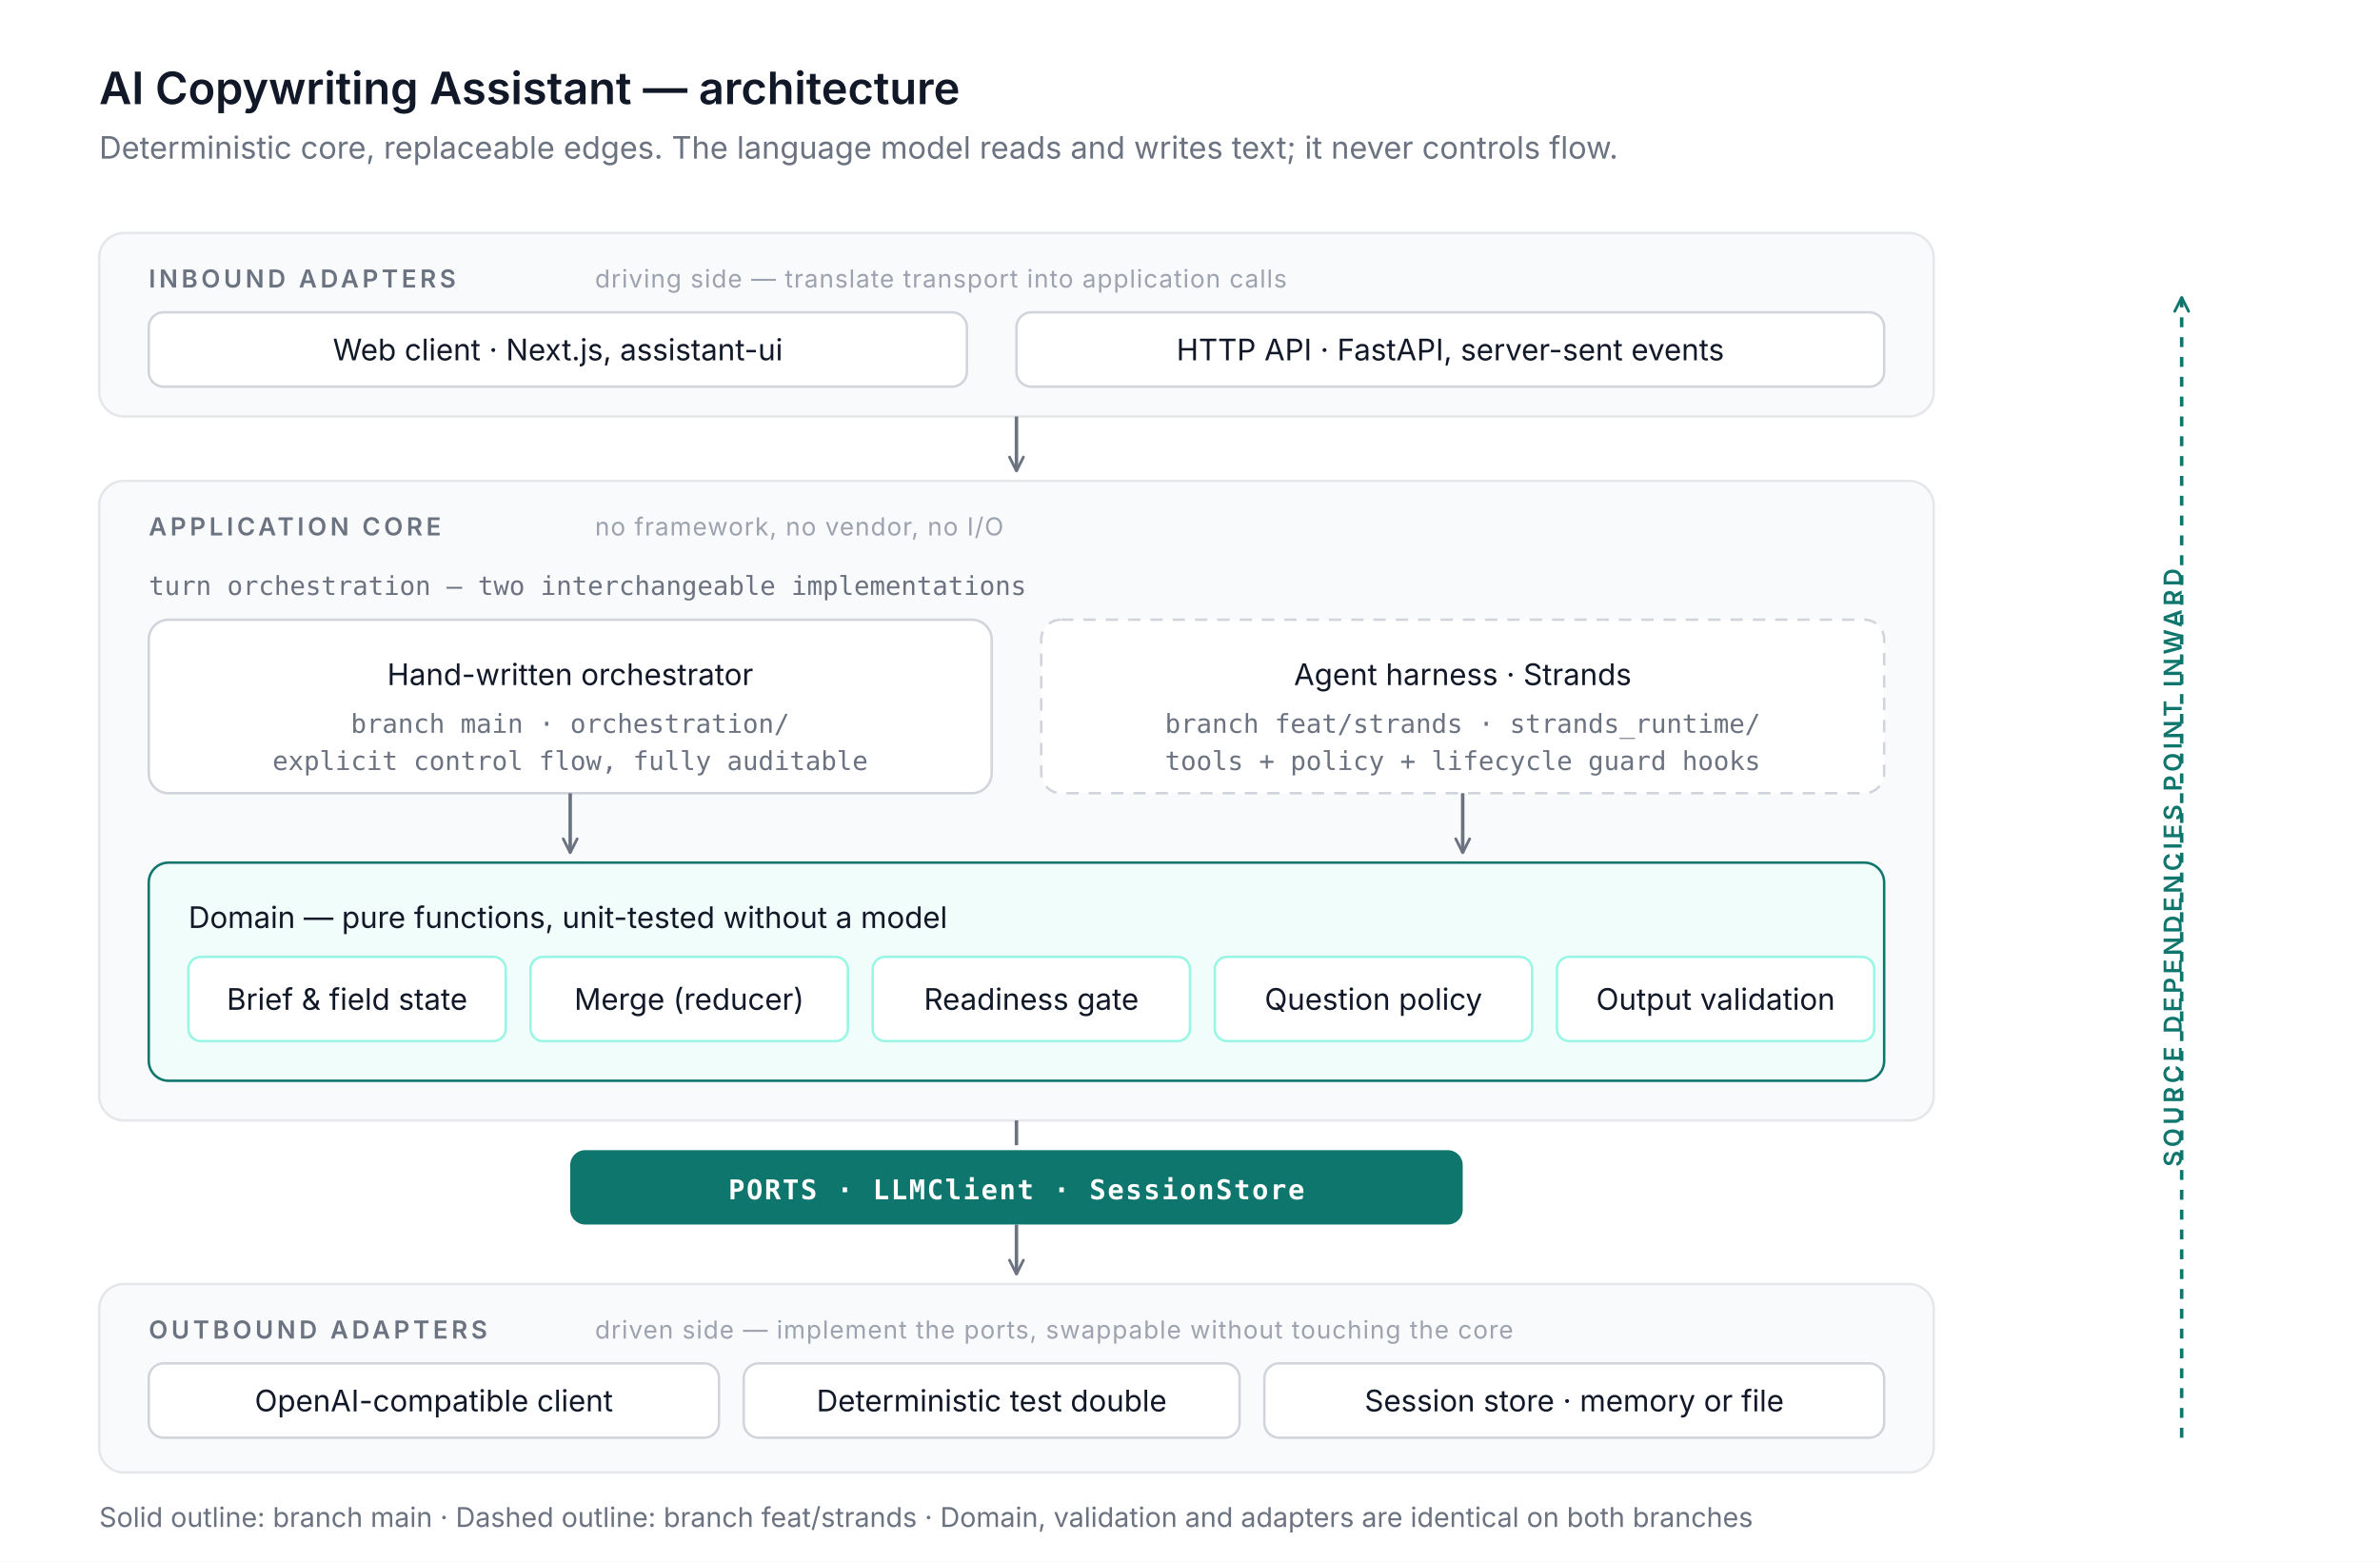
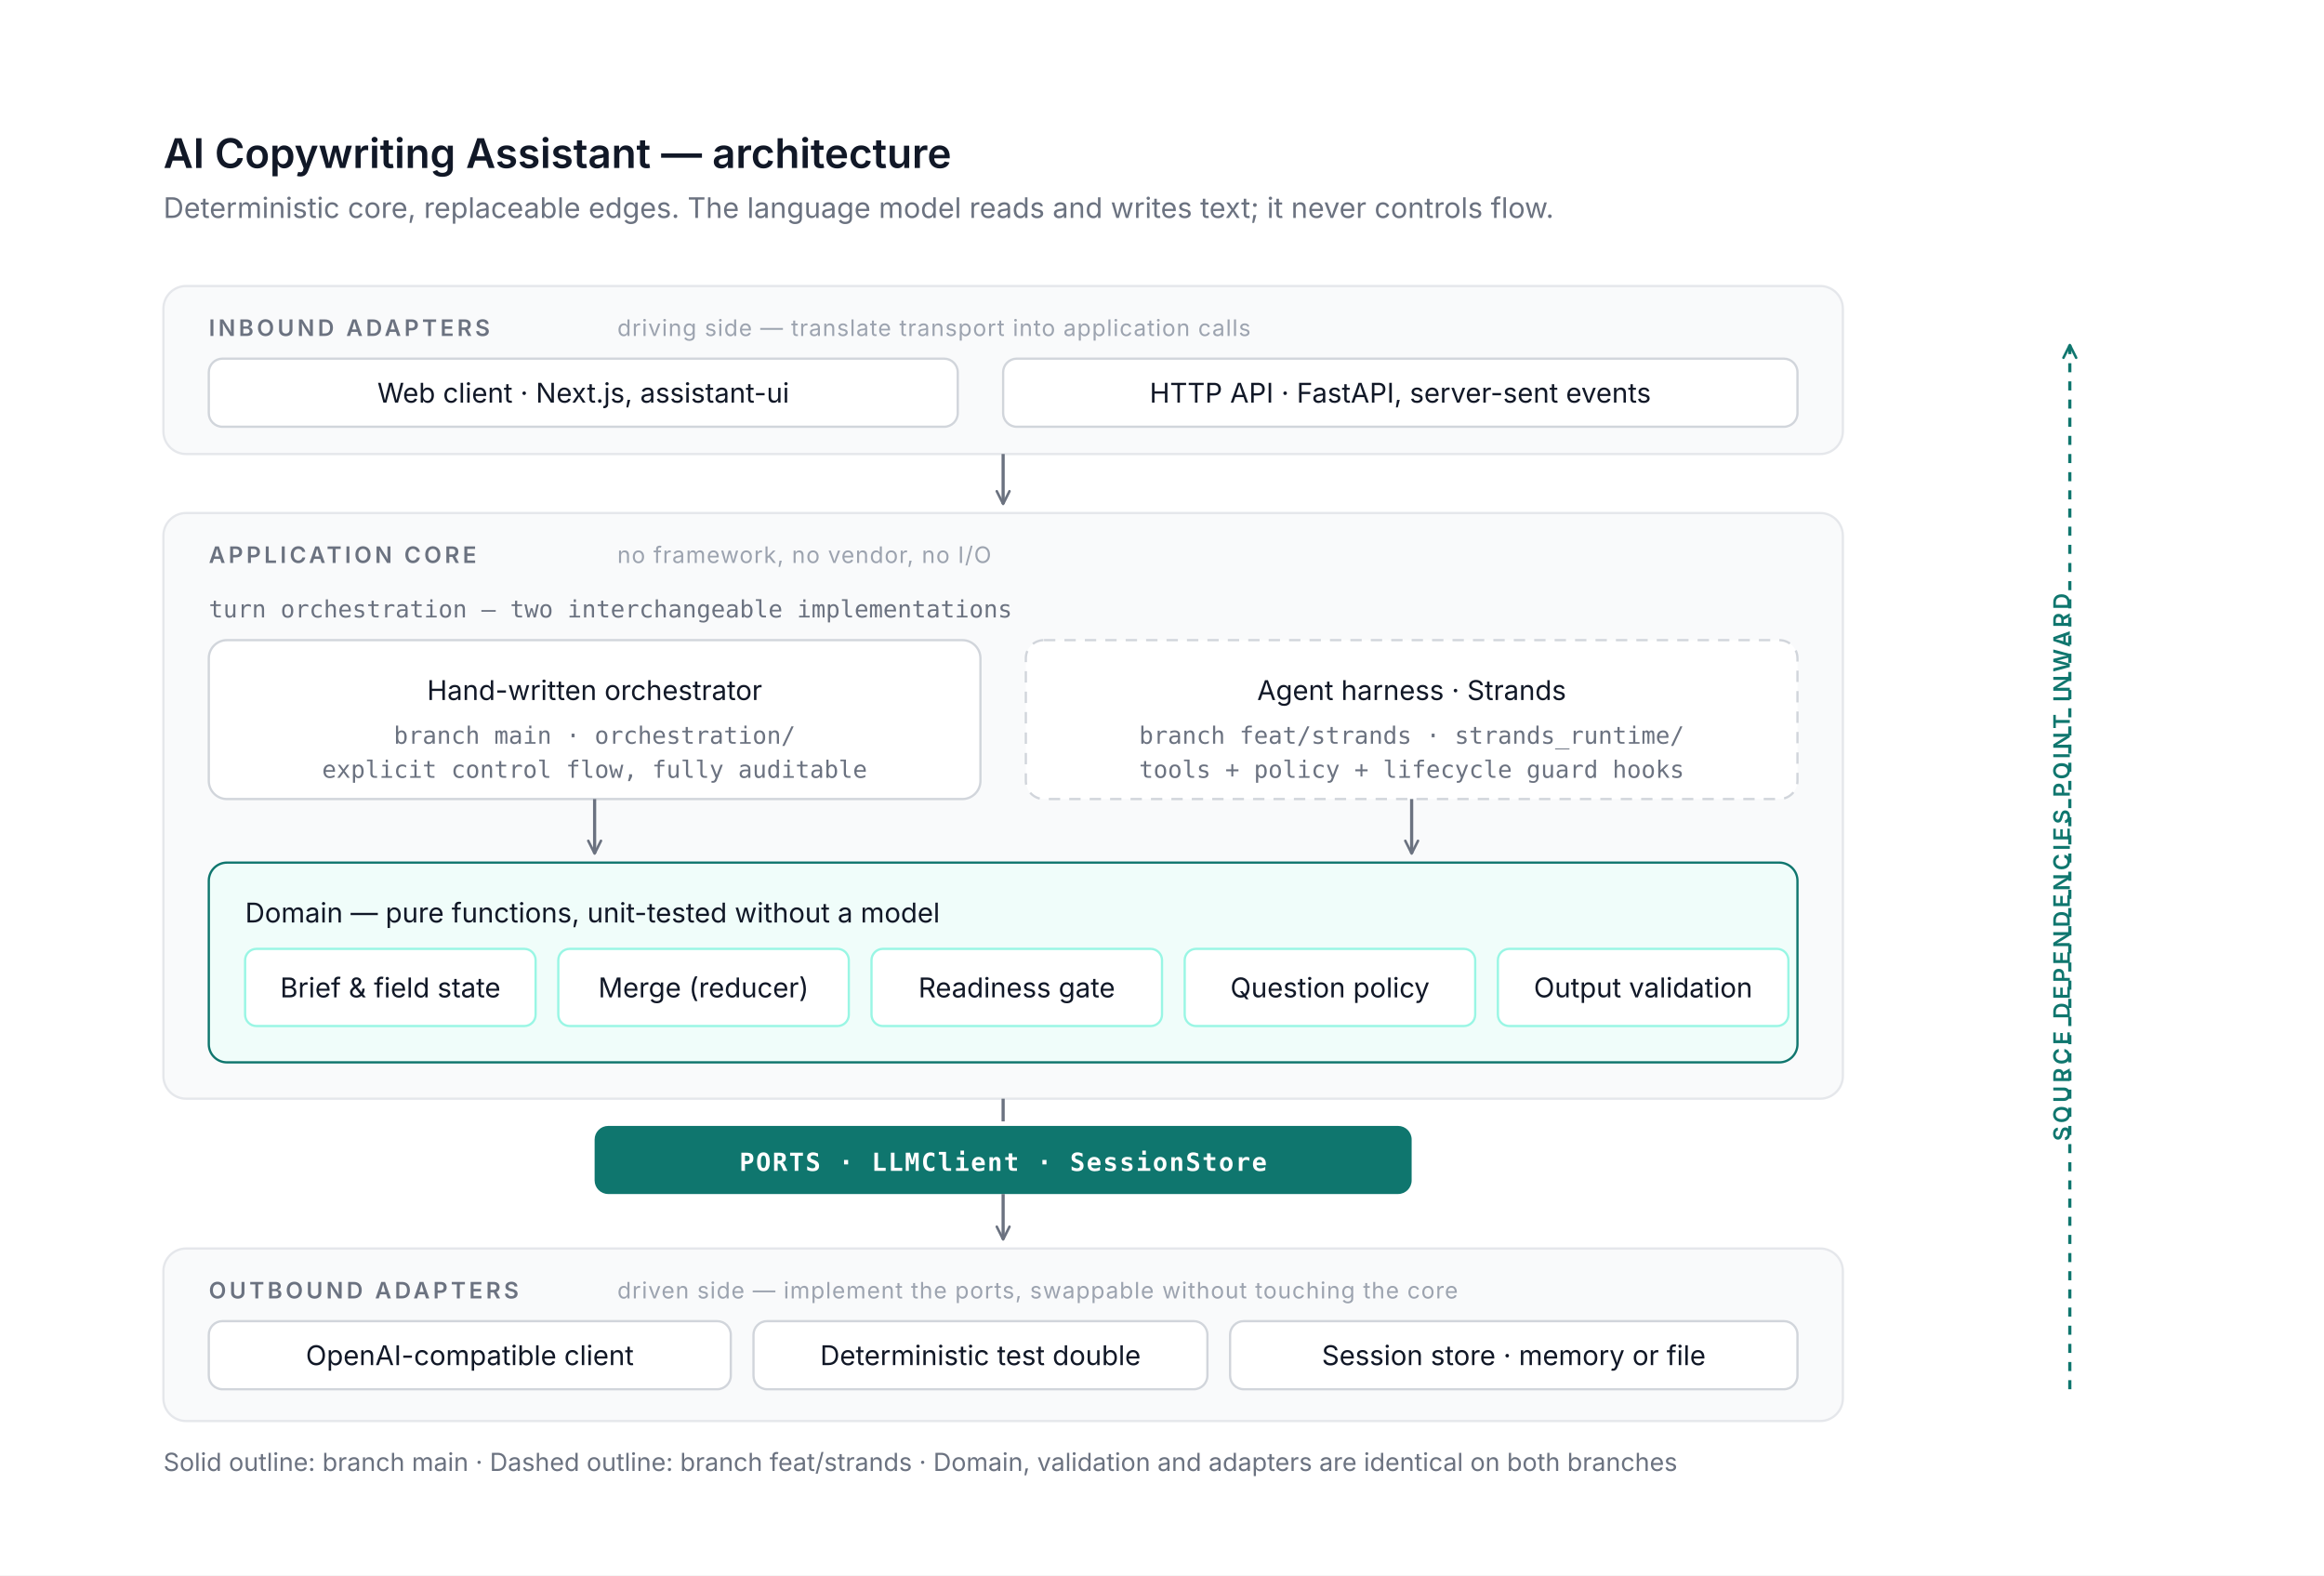
- <svg xmlns="http://www.w3.org/2000/svg" viewBox="0 0 960 630" width="960" height="630" role="img" aria-labelledby="t d">
+ <svg xmlns="http://www.w3.org/2000/svg" viewBox="0 0 1024 694" width="1024" height="694" role="img" aria-labelledby="t d">
  <defs>
    <marker id="a" viewBox="0 0 10 10" refX="9" refY="5" markerWidth="5" markerHeight="5" orient="auto-start-reverse">
      <path d="M1 1L9 5L1 9" fill="none" stroke="#6B7280" stroke-width="1.6" stroke-linecap="round" stroke-linejoin="round" />
    </marker>
    <marker id="ai" viewBox="0 0 10 10" refX="9" refY="5" markerWidth="5" markerHeight="5" orient="auto-start-reverse">
      <path d="M1 1L9 5L1 9" fill="none" stroke="#0F766E" stroke-width="1.6" stroke-linecap="round" stroke-linejoin="round" />
    </marker>
    <style>
      .h  { font: 600 18px Inter, -apple-system, "Segoe UI", Roboto, Helvetica, sans-serif; fill: #111827 }
      .sh { font: 400 12.5px Inter, -apple-system, "Segoe UI", Roboto, Helvetica, sans-serif; fill: #6B7280 }
      .band { font: 600 10px Inter, -apple-system, "Segoe UI", Roboto, sans-serif; fill: #6B7280; letter-spacing: .14em }
      .bandn { font: 400 10px Inter, -apple-system, "Segoe UI", Roboto, sans-serif; fill: #9CA3AF; letter-spacing: .04em }
      .box { font: 400 12px Inter, -apple-system, "Segoe UI", Roboto, sans-serif; fill: #111827 }
      .mono { font: 400 10.5px ui-monospace, SFMono-Regular, Menlo, Consolas, monospace; fill: #6B7280 }
      .port { font: 600 11px ui-monospace, SFMono-Regular, Menlo, Consolas, monospace; fill: #FFFFFF; letter-spacing: .06em }
      .lg { font: 400 11px Inter, -apple-system, "Segoe UI", Roboto, sans-serif; fill: #6B7280 }
      .rail { font: 600 10px Inter, -apple-system, "Segoe UI", Roboto, sans-serif; fill: #0F766E; letter-spacing: .14em }
    </style>
  </defs>
-   <rect width="960" height="630" fill="#FFFFFF" />
-   <text class="h" x="40" y="42">AI Copywriting Assistant — architecture</text>
-   <text class="sh" x="40" y="64">Deterministic core, replaceable edges. The language model reads and writes text; it never controls flow.</text>
-   <rect x="40" y="94" width="740" height="74" rx="10" fill="#F9FAFB" stroke="#E5E7EB" />
-   <text class="band" x="60" y="116">INBOUND ADAPTERS</text>
-   <text class="bandn" x="240" y="116">driving side — translate transport into application calls</text>
-   <rect x="60" y="126" width="330" height="30" rx="6" fill="#FFFFFF" stroke="#D1D5DB" />
-   <text class="box" x="225" y="141" text-anchor="middle" dominant-baseline="central">Web client · Next.js, assistant-ui</text>
-   <rect x="410" y="126" width="350" height="30" rx="6" fill="#FFFFFF" stroke="#D1D5DB" />
-   <text class="box" x="585" y="141" text-anchor="middle" dominant-baseline="central">HTTP API · FastAPI, server-sent events</text>
-   <line x1="410" y1="168" x2="410" y2="190" stroke="#6B7280" stroke-width="1.4" marker-end="url(#a)" />
-   <rect x="40" y="194" width="740" height="258" rx="10" fill="#F9FAFB" stroke="#E5E7EB" />
-   <text class="band" x="60" y="216">APPLICATION CORE</text>
-   <text class="bandn" x="240" y="216">no framework, no vendor, no I/O</text>
-   <text class="mono" x="60" y="240">turn orchestration — two interchangeable implementations</text>
-   <rect x="60" y="250" width="340" height="70" rx="8" fill="#FFFFFF" stroke="#D1D5DB" />
-   <text class="box" x="230" y="272" text-anchor="middle" dominant-baseline="central">Hand-written orchestrator</text>
-   <text class="mono" x="230" y="292" text-anchor="middle" dominant-baseline="central">branch main · orchestration/</text>
-   <text class="mono" x="230" y="307" text-anchor="middle" dominant-baseline="central">explicit control flow, fully auditable</text>
-   <rect x="420" y="250" width="340" height="70" rx="8" fill="#FFFFFF" stroke="#D1D5DB" stroke-dasharray="5 4" />
-   <text class="box" x="590" y="272" text-anchor="middle" dominant-baseline="central">Agent harness · Strands</text>
-   <text class="mono" x="590" y="292" text-anchor="middle" dominant-baseline="central">branch feat/strands · strands_runtime/</text>
-   <text class="mono" x="590" y="307" text-anchor="middle" dominant-baseline="central">tools + policy + lifecycle guard hooks</text>
-   <line x1="230" y1="320" x2="230" y2="344" stroke="#6B7280" stroke-width="1.4" marker-end="url(#a)" />
-   <line x1="590" y1="320" x2="590" y2="344" stroke="#6B7280" stroke-width="1.4" marker-end="url(#a)" />
-   <rect x="60" y="348" width="700" height="88" rx="8" fill="#F0FDFA" stroke="#0F766E" />
-   <text class="box" x="76" y="370" dominant-baseline="central" font-weight="600" fill="#0F766E">Domain — pure functions, unit-tested without a model</text>
-   <rect x="76" y="386" width="128" height="34" rx="5" fill="#FFFFFF" stroke="#99F6E4" />
-   <text class="box" x="140" y="403" text-anchor="middle" dominant-baseline="central">Brief &amp; field state</text>
-   <rect x="214" y="386" width="128" height="34" rx="5" fill="#FFFFFF" stroke="#99F6E4" />
-   <text class="box" x="278" y="403" text-anchor="middle" dominant-baseline="central">Merge (reducer)</text>
-   <rect x="352" y="386" width="128" height="34" rx="5" fill="#FFFFFF" stroke="#99F6E4" />
-   <text class="box" x="416" y="403" text-anchor="middle" dominant-baseline="central">Readiness gate</text>
-   <rect x="490" y="386" width="128" height="34" rx="5" fill="#FFFFFF" stroke="#99F6E4" />
-   <text class="box" x="554" y="403" text-anchor="middle" dominant-baseline="central">Question policy</text>
-   <rect x="628" y="386" width="128" height="34" rx="5" fill="#FFFFFF" stroke="#99F6E4" />
-   <text class="box" x="692" y="403" text-anchor="middle" dominant-baseline="central">Output validation</text>
-   <rect x="230" y="464" width="360" height="30" rx="6" fill="#0F766E" />
-   <text class="port" x="410" y="480" text-anchor="middle" dominant-baseline="central" fill="#FFFFFF">PORTS · LLMClient · SessionStore</text>
-   <line x1="410" y1="452" x2="410" y2="462" stroke="#6B7280" stroke-width="1.4" />
-   <line x1="410" y1="494" x2="410" y2="514" stroke="#6B7280" stroke-width="1.4" marker-end="url(#a)" />
-   <rect x="40" y="518" width="740" height="76" rx="10" fill="#F9FAFB" stroke="#E5E7EB" />
-   <text class="band" x="60" y="540">OUTBOUND ADAPTERS</text>
-   <text class="bandn" x="240" y="540">driven side — implement the ports, swappable without touching the core</text>
-   <rect x="60" y="550" width="230" height="30" rx="6" fill="#FFFFFF" stroke="#D1D5DB" />
-   <text class="box" x="175" y="565" text-anchor="middle" dominant-baseline="central">OpenAI-compatible client</text>
-   <rect x="300" y="550" width="200" height="30" rx="6" fill="#FFFFFF" stroke="#D1D5DB" />
-   <text class="box" x="400" y="565" text-anchor="middle" dominant-baseline="central">Deterministic test double</text>
-   <rect x="510" y="550" width="250" height="30" rx="6" fill="#FFFFFF" stroke="#D1D5DB" />
-   <text class="box" x="635" y="565" text-anchor="middle" dominant-baseline="central">Session store · memory or file</text>
-   <line x1="880" y1="580" x2="880" y2="120" stroke="#0F766E" stroke-width="1.4" stroke-dasharray="4 4" marker-end="url(#ai)" />
-   <text class="rail" x="880" y="350" text-anchor="middle" transform="rotate(-90 880 350)">SOURCE DEPENDENCIES POINT INWARD</text>
-   <text class="lg" x="40" y="616">Solid outline: branch main   ·   Dashed outline: branch feat/strands   ·   Domain, validation and adapters are identical on both branches</text>
+   <rect width="1024" height="694" fill="#FFFFFF" />
+   <g transform="translate(32, 32)">
+     <text class="h" x="40" y="42">AI Copywriting Assistant — architecture</text>
+     <text class="sh" x="40" y="64">Deterministic core, replaceable edges. The language model reads and writes text; it never controls flow.</text>
+     <rect x="40" y="94" width="740" height="74" rx="10" fill="#F9FAFB" stroke="#E5E7EB" />
+     <text class="band" x="60" y="116">INBOUND ADAPTERS</text>
+     <text class="bandn" x="240" y="116">driving side — translate transport into application calls</text>
+     <rect x="60" y="126" width="330" height="30" rx="6" fill="#FFFFFF" stroke="#D1D5DB" />
+     <text class="box" x="225" y="141" text-anchor="middle" dominant-baseline="central">Web client · Next.js, assistant-ui</text>
+     <rect x="410" y="126" width="350" height="30" rx="6" fill="#FFFFFF" stroke="#D1D5DB" />
+     <text class="box" x="585" y="141" text-anchor="middle" dominant-baseline="central">HTTP API · FastAPI, server-sent events</text>
+     <line x1="410" y1="168" x2="410" y2="190" stroke="#6B7280" stroke-width="1.4" marker-end="url(#a)" />
+     <rect x="40" y="194" width="740" height="258" rx="10" fill="#F9FAFB" stroke="#E5E7EB" />
+     <text class="band" x="60" y="216">APPLICATION CORE</text>
+     <text class="bandn" x="240" y="216">no framework, no vendor, no I/O</text>
+     <text class="mono" x="60" y="240">turn orchestration — two interchangeable implementations</text>
+     <rect x="60" y="250" width="340" height="70" rx="8" fill="#FFFFFF" stroke="#D1D5DB" />
+     <text class="box" x="230" y="272" text-anchor="middle" dominant-baseline="central">Hand-written orchestrator</text>
+     <text class="mono" x="230" y="292" text-anchor="middle" dominant-baseline="central">branch main · orchestration/</text>
+     <text class="mono" x="230" y="307" text-anchor="middle" dominant-baseline="central">explicit control flow, fully auditable</text>
+     <rect x="420" y="250" width="340" height="70" rx="8" fill="#FFFFFF" stroke="#D1D5DB" stroke-dasharray="5 4" />
+     <text class="box" x="590" y="272" text-anchor="middle" dominant-baseline="central">Agent harness · Strands</text>
+     <text class="mono" x="590" y="292" text-anchor="middle" dominant-baseline="central">branch feat/strands · strands_runtime/</text>
+     <text class="mono" x="590" y="307" text-anchor="middle" dominant-baseline="central">tools + policy + lifecycle guard hooks</text>
+     <line x1="230" y1="320" x2="230" y2="344" stroke="#6B7280" stroke-width="1.4" marker-end="url(#a)" />
+     <line x1="590" y1="320" x2="590" y2="344" stroke="#6B7280" stroke-width="1.4" marker-end="url(#a)" />
+     <rect x="60" y="348" width="700" height="88" rx="8" fill="#F0FDFA" stroke="#0F766E" />
+     <text class="box" x="76" y="370" dominant-baseline="central" font-weight="600" fill="#0F766E">Domain — pure functions, unit-tested without a model</text>
+     <rect x="76" y="386" width="128" height="34" rx="5" fill="#FFFFFF" stroke="#99F6E4" />
+     <text class="box" x="140" y="403" text-anchor="middle" dominant-baseline="central">Brief &amp; field state</text>
+     <rect x="214" y="386" width="128" height="34" rx="5" fill="#FFFFFF" stroke="#99F6E4" />
+     <text class="box" x="278" y="403" text-anchor="middle" dominant-baseline="central">Merge (reducer)</text>
+     <rect x="352" y="386" width="128" height="34" rx="5" fill="#FFFFFF" stroke="#99F6E4" />
+     <text class="box" x="416" y="403" text-anchor="middle" dominant-baseline="central">Readiness gate</text>
+     <rect x="490" y="386" width="128" height="34" rx="5" fill="#FFFFFF" stroke="#99F6E4" />
+     <text class="box" x="554" y="403" text-anchor="middle" dominant-baseline="central">Question policy</text>
+     <rect x="628" y="386" width="128" height="34" rx="5" fill="#FFFFFF" stroke="#99F6E4" />
+     <text class="box" x="692" y="403" text-anchor="middle" dominant-baseline="central">Output validation</text>
+     <rect x="230" y="464" width="360" height="30" rx="6" fill="#0F766E" />
+     <text class="port" x="410" y="480" text-anchor="middle" dominant-baseline="central" fill="#FFFFFF">PORTS · LLMClient · SessionStore</text>
+     <line x1="410" y1="452" x2="410" y2="462" stroke="#6B7280" stroke-width="1.4" />
+     <line x1="410" y1="494" x2="410" y2="514" stroke="#6B7280" stroke-width="1.4" marker-end="url(#a)" />
+     <rect x="40" y="518" width="740" height="76" rx="10" fill="#F9FAFB" stroke="#E5E7EB" />
+     <text class="band" x="60" y="540">OUTBOUND ADAPTERS</text>
+     <text class="bandn" x="240" y="540">driven side — implement the ports, swappable without touching the core</text>
+     <rect x="60" y="550" width="230" height="30" rx="6" fill="#FFFFFF" stroke="#D1D5DB" />
+     <text class="box" x="175" y="565" text-anchor="middle" dominant-baseline="central">OpenAI-compatible client</text>
+     <rect x="300" y="550" width="200" height="30" rx="6" fill="#FFFFFF" stroke="#D1D5DB" />
+     <text class="box" x="400" y="565" text-anchor="middle" dominant-baseline="central">Deterministic test double</text>
+     <rect x="510" y="550" width="250" height="30" rx="6" fill="#FFFFFF" stroke="#D1D5DB" />
+     <text class="box" x="635" y="565" text-anchor="middle" dominant-baseline="central">Session store · memory or file</text>
+     <line x1="880" y1="580" x2="880" y2="120" stroke="#0F766E" stroke-width="1.4" stroke-dasharray="4 4" marker-end="url(#ai)" />
+     <text class="rail" x="880" y="350" text-anchor="middle" transform="rotate(-90 880 350)">SOURCE DEPENDENCIES POINT INWARD</text>
+     <text class="lg" x="40" y="616">Solid outline: branch main   ·   Dashed outline: branch feat/strands   ·   Domain, validation and adapters are identical on both branches</text>
+   </g>
</svg>
